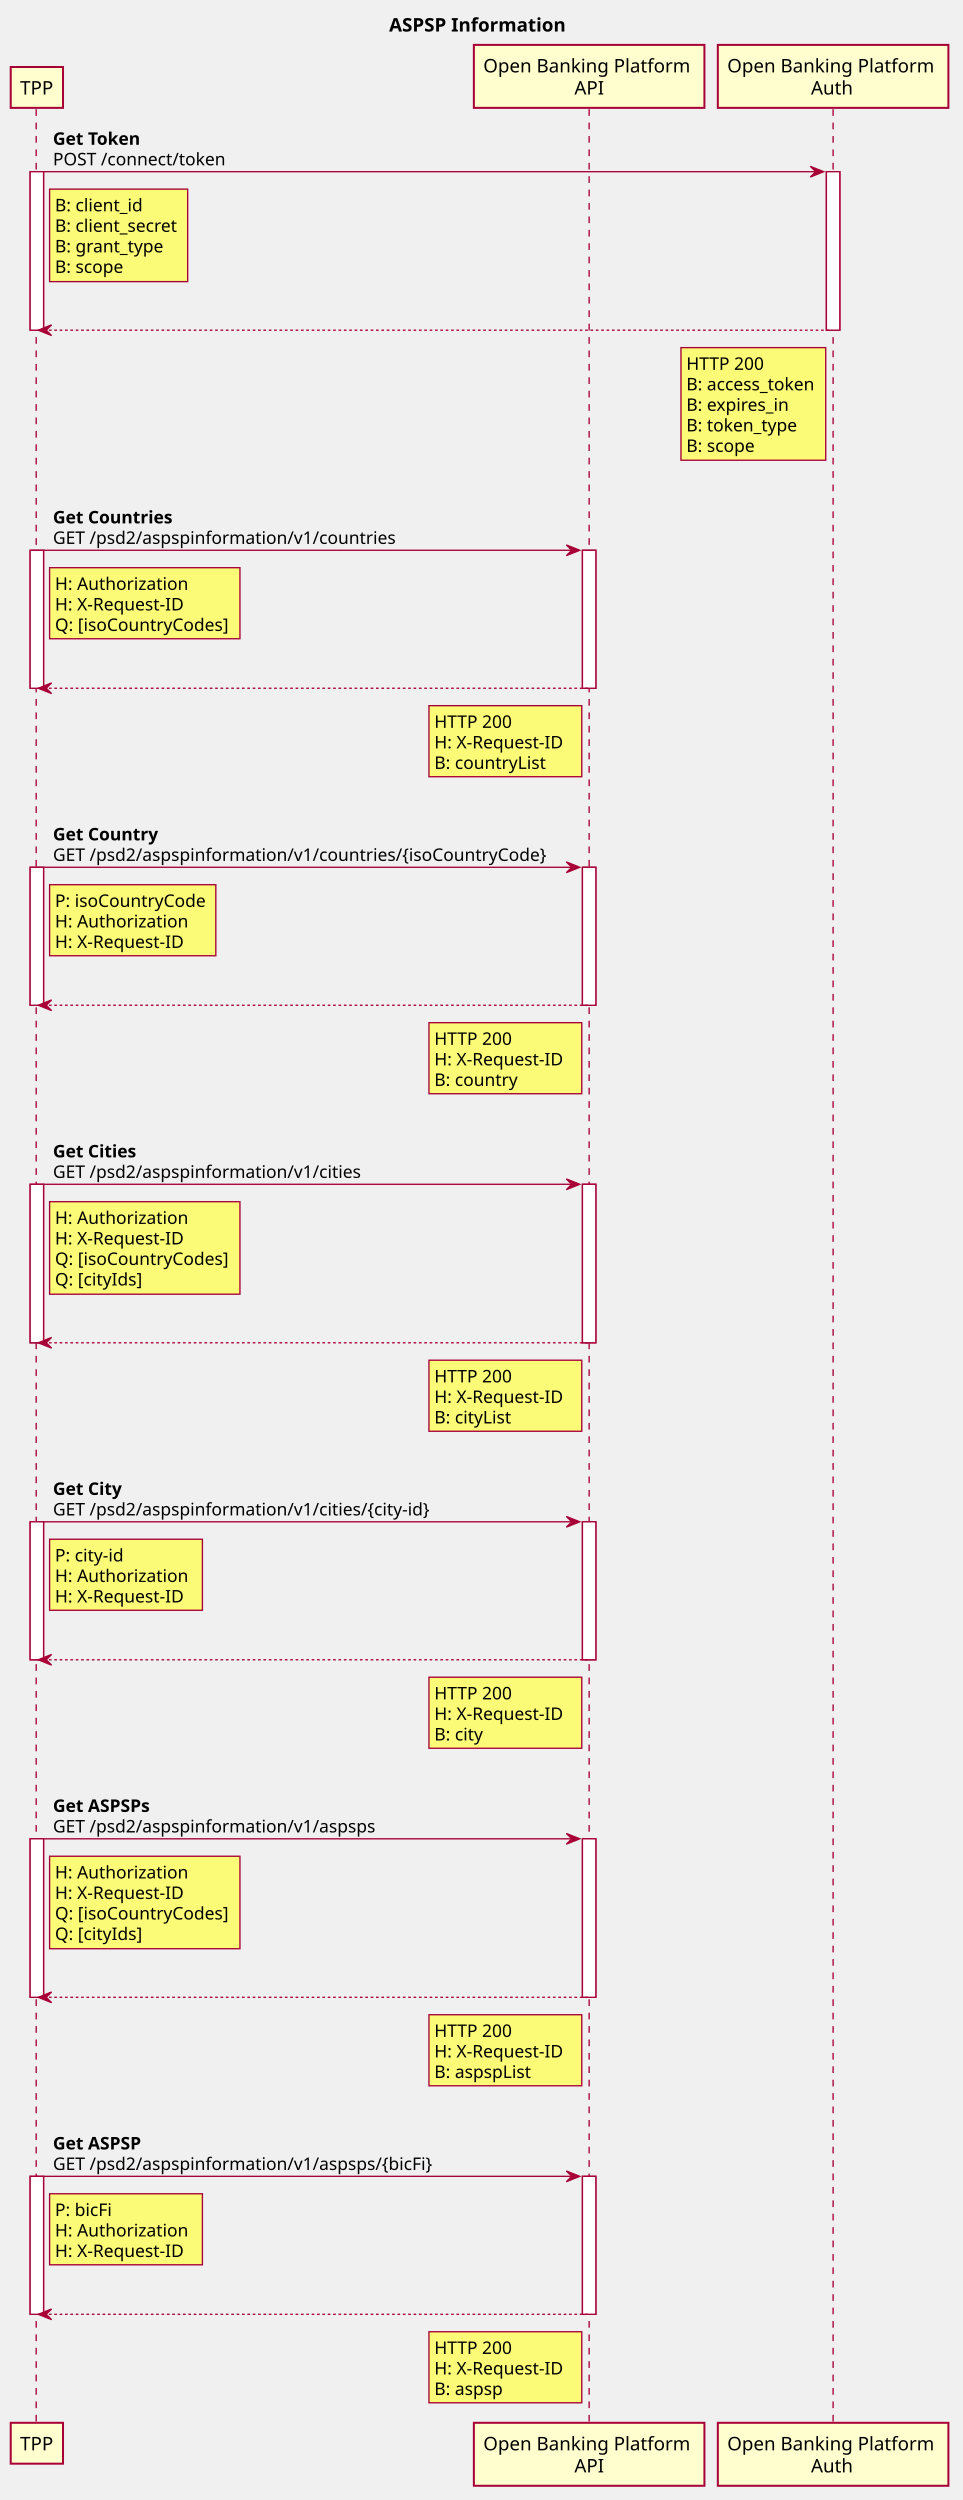
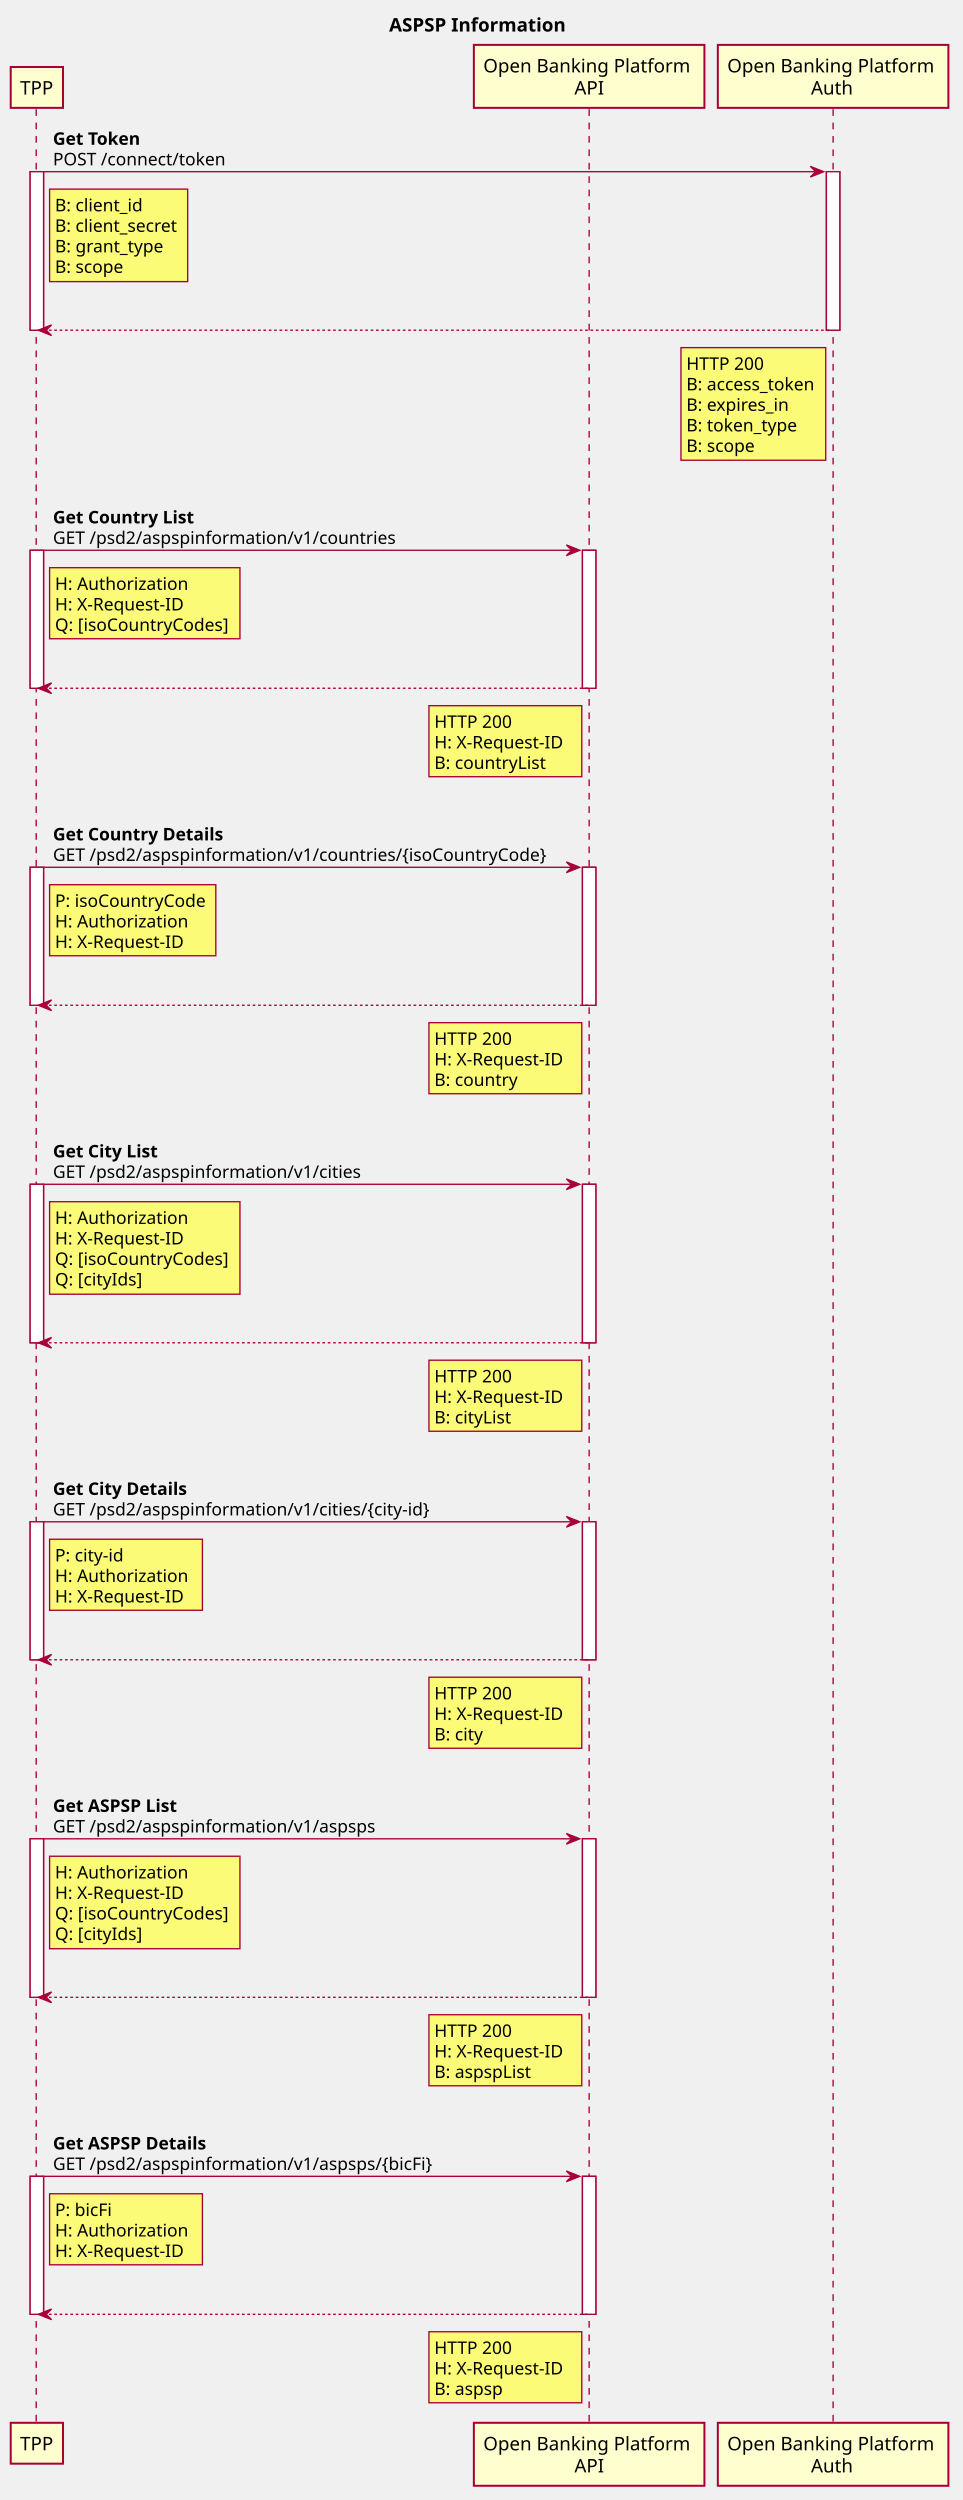
<svg xmlns="http://www.w3.org/2000/svg" contentScriptType="application/ecmascript" contentStyleType="text/css" height="1865px" preserveAspectRatio="none" style="width:718px;height:1865px;" version="1.1" viewBox="0 0 718 1865" width="718px" zoomAndPan="magnify">
  <defs />
  <g>
    <text fill="#000000" font-family="sans-serif" font-size="14" font-weight="bold" lengthAdjust="spacingAndGlyphs" textLength="135" x="290.25" y="23.535">ASPSP Information</text>
    <rect fill="#FFFFFF" height="118.242" style="stroke: #A80036; stroke-width: 1.0;" width="10" x="22.5" y="128.086" />
    <rect fill="#FFFFFF" height="102.932" style="stroke: #A80036; stroke-width: 1.0;" width="10" x="22.5" y="410.502" />
    <rect fill="#FFFFFF" height="102.932" style="stroke: #A80036; stroke-width: 1.0;" width="10" x="22.5" y="646.986" />
    <rect fill="#FFFFFF" height="118.242" style="stroke: #A80036; stroke-width: 1.0;" width="10" x="22.5" y="883.471" />
    <rect fill="#FFFFFF" height="102.932" style="stroke: #A80036; stroke-width: 1.0;" width="10" x="22.5" y="1135.266" />
    <rect fill="#FFFFFF" height="118.242" style="stroke: #A80036; stroke-width: 1.0;" width="10" x="22.5" y="1371.75" />
    <rect fill="#FFFFFF" height="102.932" style="stroke: #A80036; stroke-width: 1.0;" width="10" x="22.5" y="1623.545" />
    <rect fill="#FFFFFF" height="102.932" style="stroke: #A80036; stroke-width: 1.0;" width="10" x="434.5" y="410.502" />
    <rect fill="#FFFFFF" height="102.932" style="stroke: #A80036; stroke-width: 1.0;" width="10" x="434.5" y="646.986" />
    <rect fill="#FFFFFF" height="118.242" style="stroke: #A80036; stroke-width: 1.0;" width="10" x="434.5" y="883.471" />
    <rect fill="#FFFFFF" height="102.932" style="stroke: #A80036; stroke-width: 1.0;" width="10" x="434.5" y="1135.266" />
    <rect fill="#FFFFFF" height="118.242" style="stroke: #A80036; stroke-width: 1.0;" width="10" x="434.5" y="1371.75" />
    <rect fill="#FFFFFF" height="102.932" style="stroke: #A80036; stroke-width: 1.0;" width="10" x="434.5" y="1623.545" />
    <rect fill="#FFFFFF" height="118.242" style="stroke: #A80036; stroke-width: 1.0;" width="10" x="616.5" y="128.086" />
    <line style="stroke: #A80036; stroke-width: 1.0; stroke-dasharray: 5.0,5.0;" x1="27" x2="27" y1="81.465" y2="1808.408" />
    <line style="stroke: #A80036; stroke-width: 1.0; stroke-dasharray: 5.0,5.0;" x1="439.5" x2="439.5" y1="81.465" y2="1808.408" />
    <line style="stroke: #A80036; stroke-width: 1.0; stroke-dasharray: 5.0,5.0;" x1="621.5" x2="621.5" y1="81.465" y2="1808.408" />
    <rect fill="#FEFECE" height="30.488" style="stroke: #A80036; stroke-width: 1.5;" width="39" x="8" y="49.977" />
    <text fill="#000000" font-family="sans-serif" font-size="14" lengthAdjust="spacingAndGlyphs" textLength="25" x="15" y="70.512">TPP</text>
    <rect fill="#FEFECE" height="30.488" style="stroke: #A80036; stroke-width: 1.5;" width="39" x="8" y="1807.408" />
    <text fill="#000000" font-family="sans-serif" font-size="14" lengthAdjust="spacingAndGlyphs" textLength="25" x="15" y="1827.943">TPP</text>
    <rect fill="#FEFECE" height="46.977" style="stroke: #A80036; stroke-width: 1.5;" width="172" x="353.5" y="33.488" />
    <text fill="#000000" font-family="sans-serif" font-size="14" lengthAdjust="spacingAndGlyphs" textLength="158" x="360.5" y="54.023">Open Banking Platform</text>
    <text fill="#000000" font-family="sans-serif" font-size="14" lengthAdjust="spacingAndGlyphs" textLength="22" x="428.5" y="70.512">API</text>
    <rect fill="#FEFECE" height="46.977" style="stroke: #A80036; stroke-width: 1.5;" width="172" x="353.5" y="1807.408" />
    <text fill="#000000" font-family="sans-serif" font-size="14" lengthAdjust="spacingAndGlyphs" textLength="158" x="360.5" y="1827.943">Open Banking Platform</text>
    <text fill="#000000" font-family="sans-serif" font-size="14" lengthAdjust="spacingAndGlyphs" textLength="22" x="428.5" y="1844.432">API</text>
    <rect fill="#FEFECE" height="46.977" style="stroke: #A80036; stroke-width: 1.5;" width="172" x="535.5" y="33.488" />
    <text fill="#000000" font-family="sans-serif" font-size="14" lengthAdjust="spacingAndGlyphs" textLength="158" x="542.5" y="54.023">Open Banking Platform</text>
    <text fill="#000000" font-family="sans-serif" font-size="14" lengthAdjust="spacingAndGlyphs" textLength="33" x="605" y="70.512">Auth</text>
    <rect fill="#FEFECE" height="46.977" style="stroke: #A80036; stroke-width: 1.5;" width="172" x="535.5" y="1807.408" />
    <text fill="#000000" font-family="sans-serif" font-size="14" lengthAdjust="spacingAndGlyphs" textLength="158" x="542.5" y="1827.943">Open Banking Platform</text>
    <text fill="#000000" font-family="sans-serif" font-size="14" lengthAdjust="spacingAndGlyphs" textLength="33" x="605" y="1844.432">Auth</text>
    <rect fill="#FFFFFF" height="118.242" style="stroke: #A80036; stroke-width: 1.0;" width="10" x="22.5" y="128.086" />
    <rect fill="#FFFFFF" height="102.932" style="stroke: #A80036; stroke-width: 1.0;" width="10" x="22.5" y="410.502" />
    <rect fill="#FFFFFF" height="102.932" style="stroke: #A80036; stroke-width: 1.0;" width="10" x="22.5" y="646.986" />
    <rect fill="#FFFFFF" height="118.242" style="stroke: #A80036; stroke-width: 1.0;" width="10" x="22.5" y="883.471" />
    <rect fill="#FFFFFF" height="102.932" style="stroke: #A80036; stroke-width: 1.0;" width="10" x="22.5" y="1135.266" />
    <rect fill="#FFFFFF" height="118.242" style="stroke: #A80036; stroke-width: 1.0;" width="10" x="22.5" y="1371.75" />
    <rect fill="#FFFFFF" height="102.932" style="stroke: #A80036; stroke-width: 1.0;" width="10" x="22.5" y="1623.545" />
    <rect fill="#FFFFFF" height="102.932" style="stroke: #A80036; stroke-width: 1.0;" width="10" x="434.5" y="410.502" />
    <rect fill="#FFFFFF" height="102.932" style="stroke: #A80036; stroke-width: 1.0;" width="10" x="434.5" y="646.986" />
    <rect fill="#FFFFFF" height="118.242" style="stroke: #A80036; stroke-width: 1.0;" width="10" x="434.5" y="883.471" />
    <rect fill="#FFFFFF" height="102.932" style="stroke: #A80036; stroke-width: 1.0;" width="10" x="434.5" y="1135.266" />
    <rect fill="#FFFFFF" height="118.242" style="stroke: #A80036; stroke-width: 1.0;" width="10" x="434.5" y="1371.75" />
    <rect fill="#FFFFFF" height="102.932" style="stroke: #A80036; stroke-width: 1.0;" width="10" x="434.5" y="1623.545" />
    <rect fill="#FFFFFF" height="118.242" style="stroke: #A80036; stroke-width: 1.0;" width="10" x="616.5" y="128.086" />
    <polygon fill="#A80036" points="604.5,124.086,614.5,128.086,604.5,132.086,608.5,128.086" style="stroke: #A80036; stroke-width: 1.0;" />
    <line style="stroke: #A80036; stroke-width: 1.0;" x1="32.5" x2="610.5" y1="128.086" y2="128.086" />
    <text fill="#000000" font-family="sans-serif" font-size="13" font-weight="bold" lengthAdjust="spacingAndGlyphs" textLength="69" x="39.5" y="108.033">Get Token</text>
    <text fill="#000000" font-family="sans-serif" font-size="13" lengthAdjust="spacingAndGlyphs" textLength="136" x="39.5" y="123.344">POST /connect/token</text>
    <rect fill="#FBFB77" height="69" style="stroke: #A80036; stroke-width: 1.0;" width="103" x="37" y="141.086" />
    <text fill="#000000" font-family="sans-serif" font-size="13" lengthAdjust="spacingAndGlyphs" textLength="69" x="41" y="157.654">B: client_id</text>
    <text fill="#000000" font-family="sans-serif" font-size="13" lengthAdjust="spacingAndGlyphs" textLength="95" x="41" y="172.965">B: client_secret</text>
    <text fill="#000000" font-family="sans-serif" font-size="13" lengthAdjust="spacingAndGlyphs" textLength="82" x="41" y="188.275">B: grant_type</text>
    <text fill="#000000" font-family="sans-serif" font-size="13" lengthAdjust="spacingAndGlyphs" textLength="52" x="41" y="203.586">B: scope</text>
    <polygon fill="#A80036" points="38.5,242.328,28.5,246.328,38.5,250.328,34.5,246.328" style="stroke: #A80036; stroke-width: 1.0;" />
    <line style="stroke: #A80036; stroke-width: 1.0; stroke-dasharray: 2.0,2.0;" x1="32.5" x2="620.5" y1="246.328" y2="246.328" />
    <rect fill="#FBFB77" height="84" style="stroke: #A80036; stroke-width: 1.0;" width="108" x="508" y="259.328" />
    <text fill="#000000" font-family="sans-serif" font-size="13" lengthAdjust="spacingAndGlyphs" textLength="61" x="512" y="275.897">HTTP 200</text>
    <text fill="#000000" font-family="sans-serif" font-size="13" lengthAdjust="spacingAndGlyphs" textLength="100" x="512" y="291.207">B: access_token</text>
    <text fill="#000000" font-family="sans-serif" font-size="13" lengthAdjust="spacingAndGlyphs" textLength="80" x="512" y="306.518">B: expires_in</text>
    <text fill="#000000" font-family="sans-serif" font-size="13" lengthAdjust="spacingAndGlyphs" textLength="85" x="512" y="321.828">B: token_type</text>
    <text fill="#000000" font-family="sans-serif" font-size="13" lengthAdjust="spacingAndGlyphs" textLength="52" x="512" y="337.139">B: scope</text>
    <polygon fill="#A80036" points="422.5,406.502,432.5,410.502,422.5,414.502,426.5,410.502" style="stroke: #A80036; stroke-width: 1.0;" />
    <line style="stroke: #A80036; stroke-width: 1.0;" x1="32.5" x2="428.5" y1="410.502" y2="410.502" />
-     <text fill="#000000" font-family="sans-serif" font-size="13" font-weight="bold" lengthAdjust="spacingAndGlyphs" textLength="92" x="39.5" y="390.449">Get Countries</text>
+     <text fill="#000000" font-family="sans-serif" font-size="13" font-weight="bold" lengthAdjust="spacingAndGlyphs" textLength="109" x="39.5" y="390.449">Get Country List</text>
    <text fill="#000000" font-family="sans-serif" font-size="13" lengthAdjust="spacingAndGlyphs" textLength="272" x="39.5" y="405.76">GET /psd2/aspspinformation/v1/countries</text>
    <rect fill="#FBFB77" height="53" style="stroke: #A80036; stroke-width: 1.0;" width="142" x="37" y="423.502" />
    <text fill="#000000" font-family="sans-serif" font-size="13" lengthAdjust="spacingAndGlyphs" textLength="104" x="41" y="440.07">H: Authorization</text>
    <text fill="#000000" font-family="sans-serif" font-size="13" lengthAdjust="spacingAndGlyphs" textLength="106" x="41" y="455.381">H: X-Request-ID</text>
    <text fill="#000000" font-family="sans-serif" font-size="13" lengthAdjust="spacingAndGlyphs" textLength="134" x="41" y="470.691">Q: [isoCountryCodes]</text>
    <polygon fill="#A80036" points="38.5,509.434,28.5,513.434,38.5,517.434,34.5,513.434" style="stroke: #A80036; stroke-width: 1.0;" />
    <line style="stroke: #A80036; stroke-width: 1.0; stroke-dasharray: 2.0,2.0;" x1="32.5" x2="438.5" y1="513.434" y2="513.434" />
    <rect fill="#FBFB77" height="53" style="stroke: #A80036; stroke-width: 1.0;" width="114" x="320" y="526.434" />
    <text fill="#000000" font-family="sans-serif" font-size="13" lengthAdjust="spacingAndGlyphs" textLength="61" x="324" y="543.002">HTTP 200</text>
    <text fill="#000000" font-family="sans-serif" font-size="13" lengthAdjust="spacingAndGlyphs" textLength="106" x="324" y="558.312">H: X-Request-ID</text>
    <text fill="#000000" font-family="sans-serif" font-size="13" lengthAdjust="spacingAndGlyphs" textLength="86" x="324" y="573.623">B: countryList</text>
    <polygon fill="#A80036" points="422.5,642.986,432.5,646.986,422.5,650.986,426.5,646.986" style="stroke: #A80036; stroke-width: 1.0;" />
    <line style="stroke: #A80036; stroke-width: 1.0;" x1="32.5" x2="428.5" y1="646.986" y2="646.986" />
-     <text fill="#000000" font-family="sans-serif" font-size="13" font-weight="bold" lengthAdjust="spacingAndGlyphs" textLength="81" x="39.5" y="626.934">Get Country</text>
+     <text fill="#000000" font-family="sans-serif" font-size="13" font-weight="bold" lengthAdjust="spacingAndGlyphs" textLength="131" x="39.5" y="626.934">Get Country Details</text>
    <text fill="#000000" font-family="sans-serif" font-size="13" lengthAdjust="spacingAndGlyphs" textLength="388" x="39.5" y="642.244">GET /psd2/aspspinformation/v1/countries/{isoCountryCode}</text>
    <rect fill="#FBFB77" height="53" style="stroke: #A80036; stroke-width: 1.0;" width="124" x="37" y="659.986" />
    <text fill="#000000" font-family="sans-serif" font-size="13" lengthAdjust="spacingAndGlyphs" textLength="116" x="41" y="676.555">P: isoCountryCode</text>
    <text fill="#000000" font-family="sans-serif" font-size="13" lengthAdjust="spacingAndGlyphs" textLength="104" x="41" y="691.865">H: Authorization</text>
    <text fill="#000000" font-family="sans-serif" font-size="13" lengthAdjust="spacingAndGlyphs" textLength="106" x="41" y="707.176">H: X-Request-ID</text>
    <polygon fill="#A80036" points="38.5,745.918,28.5,749.918,38.5,753.918,34.5,749.918" style="stroke: #A80036; stroke-width: 1.0;" />
    <line style="stroke: #A80036; stroke-width: 1.0; stroke-dasharray: 2.0,2.0;" x1="32.5" x2="438.5" y1="749.918" y2="749.918" />
    <rect fill="#FBFB77" height="53" style="stroke: #A80036; stroke-width: 1.0;" width="114" x="320" y="762.918" />
    <text fill="#000000" font-family="sans-serif" font-size="13" lengthAdjust="spacingAndGlyphs" textLength="61" x="324" y="779.486">HTTP 200</text>
    <text fill="#000000" font-family="sans-serif" font-size="13" lengthAdjust="spacingAndGlyphs" textLength="106" x="324" y="794.797">H: X-Request-ID</text>
    <text fill="#000000" font-family="sans-serif" font-size="13" lengthAdjust="spacingAndGlyphs" textLength="63" x="324" y="810.107">B: country</text>
    <polygon fill="#A80036" points="422.5,879.471,432.5,883.471,422.5,887.471,426.5,883.471" style="stroke: #A80036; stroke-width: 1.0;" />
    <line style="stroke: #A80036; stroke-width: 1.0;" x1="32.5" x2="428.5" y1="883.471" y2="883.471" />
-     <text fill="#000000" font-family="sans-serif" font-size="13" font-weight="bold" lengthAdjust="spacingAndGlyphs" textLength="64" x="39.5" y="863.418">Get Cities</text>
+     <text fill="#000000" font-family="sans-serif" font-size="13" font-weight="bold" lengthAdjust="spacingAndGlyphs" textLength="81" x="39.5" y="863.418">Get City List</text>
    <text fill="#000000" font-family="sans-serif" font-size="13" lengthAdjust="spacingAndGlyphs" textLength="247" x="39.5" y="878.729">GET /psd2/aspspinformation/v1/cities</text>
    <rect fill="#FBFB77" height="69" style="stroke: #A80036; stroke-width: 1.0;" width="142" x="37" y="896.471" />
    <text fill="#000000" font-family="sans-serif" font-size="13" lengthAdjust="spacingAndGlyphs" textLength="104" x="41" y="913.039">H: Authorization</text>
    <text fill="#000000" font-family="sans-serif" font-size="13" lengthAdjust="spacingAndGlyphs" textLength="106" x="41" y="928.35">H: X-Request-ID</text>
    <text fill="#000000" font-family="sans-serif" font-size="13" lengthAdjust="spacingAndGlyphs" textLength="134" x="41" y="943.66">Q: [isoCountryCodes]</text>
    <text fill="#000000" font-family="sans-serif" font-size="13" lengthAdjust="spacingAndGlyphs" textLength="68" x="41" y="958.971">Q: [cityIds]</text>
    <polygon fill="#A80036" points="38.5,997.713,28.5,1001.713,38.5,1005.713,34.5,1001.713" style="stroke: #A80036; stroke-width: 1.0;" />
    <line style="stroke: #A80036; stroke-width: 1.0; stroke-dasharray: 2.0,2.0;" x1="32.5" x2="438.5" y1="1001.713" y2="1001.713" />
    <rect fill="#FBFB77" height="53" style="stroke: #A80036; stroke-width: 1.0;" width="114" x="320" y="1014.713" />
    <text fill="#000000" font-family="sans-serif" font-size="13" lengthAdjust="spacingAndGlyphs" textLength="61" x="324" y="1031.281">HTTP 200</text>
    <text fill="#000000" font-family="sans-serif" font-size="13" lengthAdjust="spacingAndGlyphs" textLength="106" x="324" y="1046.592">H: X-Request-ID</text>
    <text fill="#000000" font-family="sans-serif" font-size="13" lengthAdjust="spacingAndGlyphs" textLength="61" x="324" y="1061.902">B: cityList</text>
    <polygon fill="#A80036" points="422.5,1131.266,432.5,1135.266,422.5,1139.266,426.5,1135.266" style="stroke: #A80036; stroke-width: 1.0;" />
    <line style="stroke: #A80036; stroke-width: 1.0;" x1="32.5" x2="428.5" y1="1135.266" y2="1135.266" />
-     <text fill="#000000" font-family="sans-serif" font-size="13" font-weight="bold" lengthAdjust="spacingAndGlyphs" textLength="53" x="39.5" y="1115.213">Get City</text>
+     <text fill="#000000" font-family="sans-serif" font-size="13" font-weight="bold" lengthAdjust="spacingAndGlyphs" textLength="103" x="39.5" y="1115.213">Get City Details</text>
    <text fill="#000000" font-family="sans-serif" font-size="13" lengthAdjust="spacingAndGlyphs" textLength="305" x="39.5" y="1130.523">GET /psd2/aspspinformation/v1/cities/{city-id}</text>
    <rect fill="#FBFB77" height="53" style="stroke: #A80036; stroke-width: 1.0;" width="114" x="37" y="1148.266" />
    <text fill="#000000" font-family="sans-serif" font-size="13" lengthAdjust="spacingAndGlyphs" textLength="58" x="41" y="1164.834">P: city-id</text>
    <text fill="#000000" font-family="sans-serif" font-size="13" lengthAdjust="spacingAndGlyphs" textLength="104" x="41" y="1180.145">H: Authorization</text>
    <text fill="#000000" font-family="sans-serif" font-size="13" lengthAdjust="spacingAndGlyphs" textLength="106" x="41" y="1195.455">H: X-Request-ID</text>
    <polygon fill="#A80036" points="38.5,1234.197,28.5,1238.197,38.5,1242.197,34.5,1238.197" style="stroke: #A80036; stroke-width: 1.0;" />
    <line style="stroke: #A80036; stroke-width: 1.0; stroke-dasharray: 2.0,2.0;" x1="32.5" x2="438.5" y1="1238.197" y2="1238.197" />
    <rect fill="#FBFB77" height="53" style="stroke: #A80036; stroke-width: 1.0;" width="114" x="320" y="1251.197" />
    <text fill="#000000" font-family="sans-serif" font-size="13" lengthAdjust="spacingAndGlyphs" textLength="61" x="324" y="1267.766">HTTP 200</text>
    <text fill="#000000" font-family="sans-serif" font-size="13" lengthAdjust="spacingAndGlyphs" textLength="106" x="324" y="1283.076">H: X-Request-ID</text>
    <text fill="#000000" font-family="sans-serif" font-size="13" lengthAdjust="spacingAndGlyphs" textLength="38" x="324" y="1298.387">B: city</text>
    <polygon fill="#A80036" points="422.5,1367.75,432.5,1371.75,422.5,1375.75,426.5,1371.75" style="stroke: #A80036; stroke-width: 1.0;" />
    <line style="stroke: #A80036; stroke-width: 1.0;" x1="32.5" x2="428.5" y1="1371.75" y2="1371.75" />
-     <text fill="#000000" font-family="sans-serif" font-size="13" font-weight="bold" lengthAdjust="spacingAndGlyphs" textLength="74" x="39.5" y="1351.697">Get ASPSPs</text>
+     <text fill="#000000" font-family="sans-serif" font-size="13" font-weight="bold" lengthAdjust="spacingAndGlyphs" textLength="95" x="39.5" y="1351.697">Get ASPSP List</text>
    <text fill="#000000" font-family="sans-serif" font-size="13" lengthAdjust="spacingAndGlyphs" textLength="257" x="39.5" y="1367.008">GET /psd2/aspspinformation/v1/aspsps</text>
    <rect fill="#FBFB77" height="69" style="stroke: #A80036; stroke-width: 1.0;" width="142" x="37" y="1384.75" />
    <text fill="#000000" font-family="sans-serif" font-size="13" lengthAdjust="spacingAndGlyphs" textLength="104" x="41" y="1401.318">H: Authorization</text>
    <text fill="#000000" font-family="sans-serif" font-size="13" lengthAdjust="spacingAndGlyphs" textLength="106" x="41" y="1416.629">H: X-Request-ID</text>
    <text fill="#000000" font-family="sans-serif" font-size="13" lengthAdjust="spacingAndGlyphs" textLength="134" x="41" y="1431.939">Q: [isoCountryCodes]</text>
    <text fill="#000000" font-family="sans-serif" font-size="13" lengthAdjust="spacingAndGlyphs" textLength="68" x="41" y="1447.25">Q: [cityIds]</text>
    <polygon fill="#A80036" points="38.5,1485.992,28.5,1489.992,38.5,1493.992,34.5,1489.992" style="stroke: #A80036; stroke-width: 1.0;" />
    <line style="stroke: #A80036; stroke-width: 1.0; stroke-dasharray: 2.0,2.0;" x1="32.5" x2="438.5" y1="1489.992" y2="1489.992" />
    <rect fill="#FBFB77" height="53" style="stroke: #A80036; stroke-width: 1.0;" width="114" x="320" y="1502.992" />
    <text fill="#000000" font-family="sans-serif" font-size="13" lengthAdjust="spacingAndGlyphs" textLength="61" x="324" y="1519.561">HTTP 200</text>
    <text fill="#000000" font-family="sans-serif" font-size="13" lengthAdjust="spacingAndGlyphs" textLength="106" x="324" y="1534.871">H: X-Request-ID</text>
    <text fill="#000000" font-family="sans-serif" font-size="13" lengthAdjust="spacingAndGlyphs" textLength="75" x="324" y="1550.182">B: aspspList</text>
    <polygon fill="#A80036" points="422.5,1619.545,432.5,1623.545,422.5,1627.545,426.5,1623.545" style="stroke: #A80036; stroke-width: 1.0;" />
    <line style="stroke: #A80036; stroke-width: 1.0;" x1="32.5" x2="428.5" y1="1623.545" y2="1623.545" />
-     <text fill="#000000" font-family="sans-serif" font-size="13" font-weight="bold" lengthAdjust="spacingAndGlyphs" textLength="67" x="39.5" y="1603.492">Get ASPSP</text>
+     <text fill="#000000" font-family="sans-serif" font-size="13" font-weight="bold" lengthAdjust="spacingAndGlyphs" textLength="117" x="39.5" y="1603.492">Get ASPSP Details</text>
    <text fill="#000000" font-family="sans-serif" font-size="13" lengthAdjust="spacingAndGlyphs" textLength="302" x="39.5" y="1618.803">GET /psd2/aspspinformation/v1/aspsps/{bicFi}</text>
    <rect fill="#FBFB77" height="53" style="stroke: #A80036; stroke-width: 1.0;" width="114" x="37" y="1636.545" />
    <text fill="#000000" font-family="sans-serif" font-size="13" lengthAdjust="spacingAndGlyphs" textLength="45" x="41" y="1653.113">P: bicFi</text>
    <text fill="#000000" font-family="sans-serif" font-size="13" lengthAdjust="spacingAndGlyphs" textLength="104" x="41" y="1668.424">H: Authorization</text>
    <text fill="#000000" font-family="sans-serif" font-size="13" lengthAdjust="spacingAndGlyphs" textLength="106" x="41" y="1683.734">H: X-Request-ID</text>
    <polygon fill="#A80036" points="38.5,1722.477,28.5,1726.477,38.5,1730.477,34.5,1726.477" style="stroke: #A80036; stroke-width: 1.0;" />
    <line style="stroke: #A80036; stroke-width: 1.0; stroke-dasharray: 2.0,2.0;" x1="32.5" x2="438.5" y1="1726.477" y2="1726.477" />
    <rect fill="#FBFB77" height="53" style="stroke: #A80036; stroke-width: 1.0;" width="114" x="320" y="1739.477" />
    <text fill="#000000" font-family="sans-serif" font-size="13" lengthAdjust="spacingAndGlyphs" textLength="61" x="324" y="1756.045">HTTP 200</text>
    <text fill="#000000" font-family="sans-serif" font-size="13" lengthAdjust="spacingAndGlyphs" textLength="106" x="324" y="1771.355">H: X-Request-ID</text>
    <text fill="#000000" font-family="sans-serif" font-size="13" lengthAdjust="spacingAndGlyphs" textLength="52" x="324" y="1786.666">B: aspsp</text>
  </g>
</svg>
